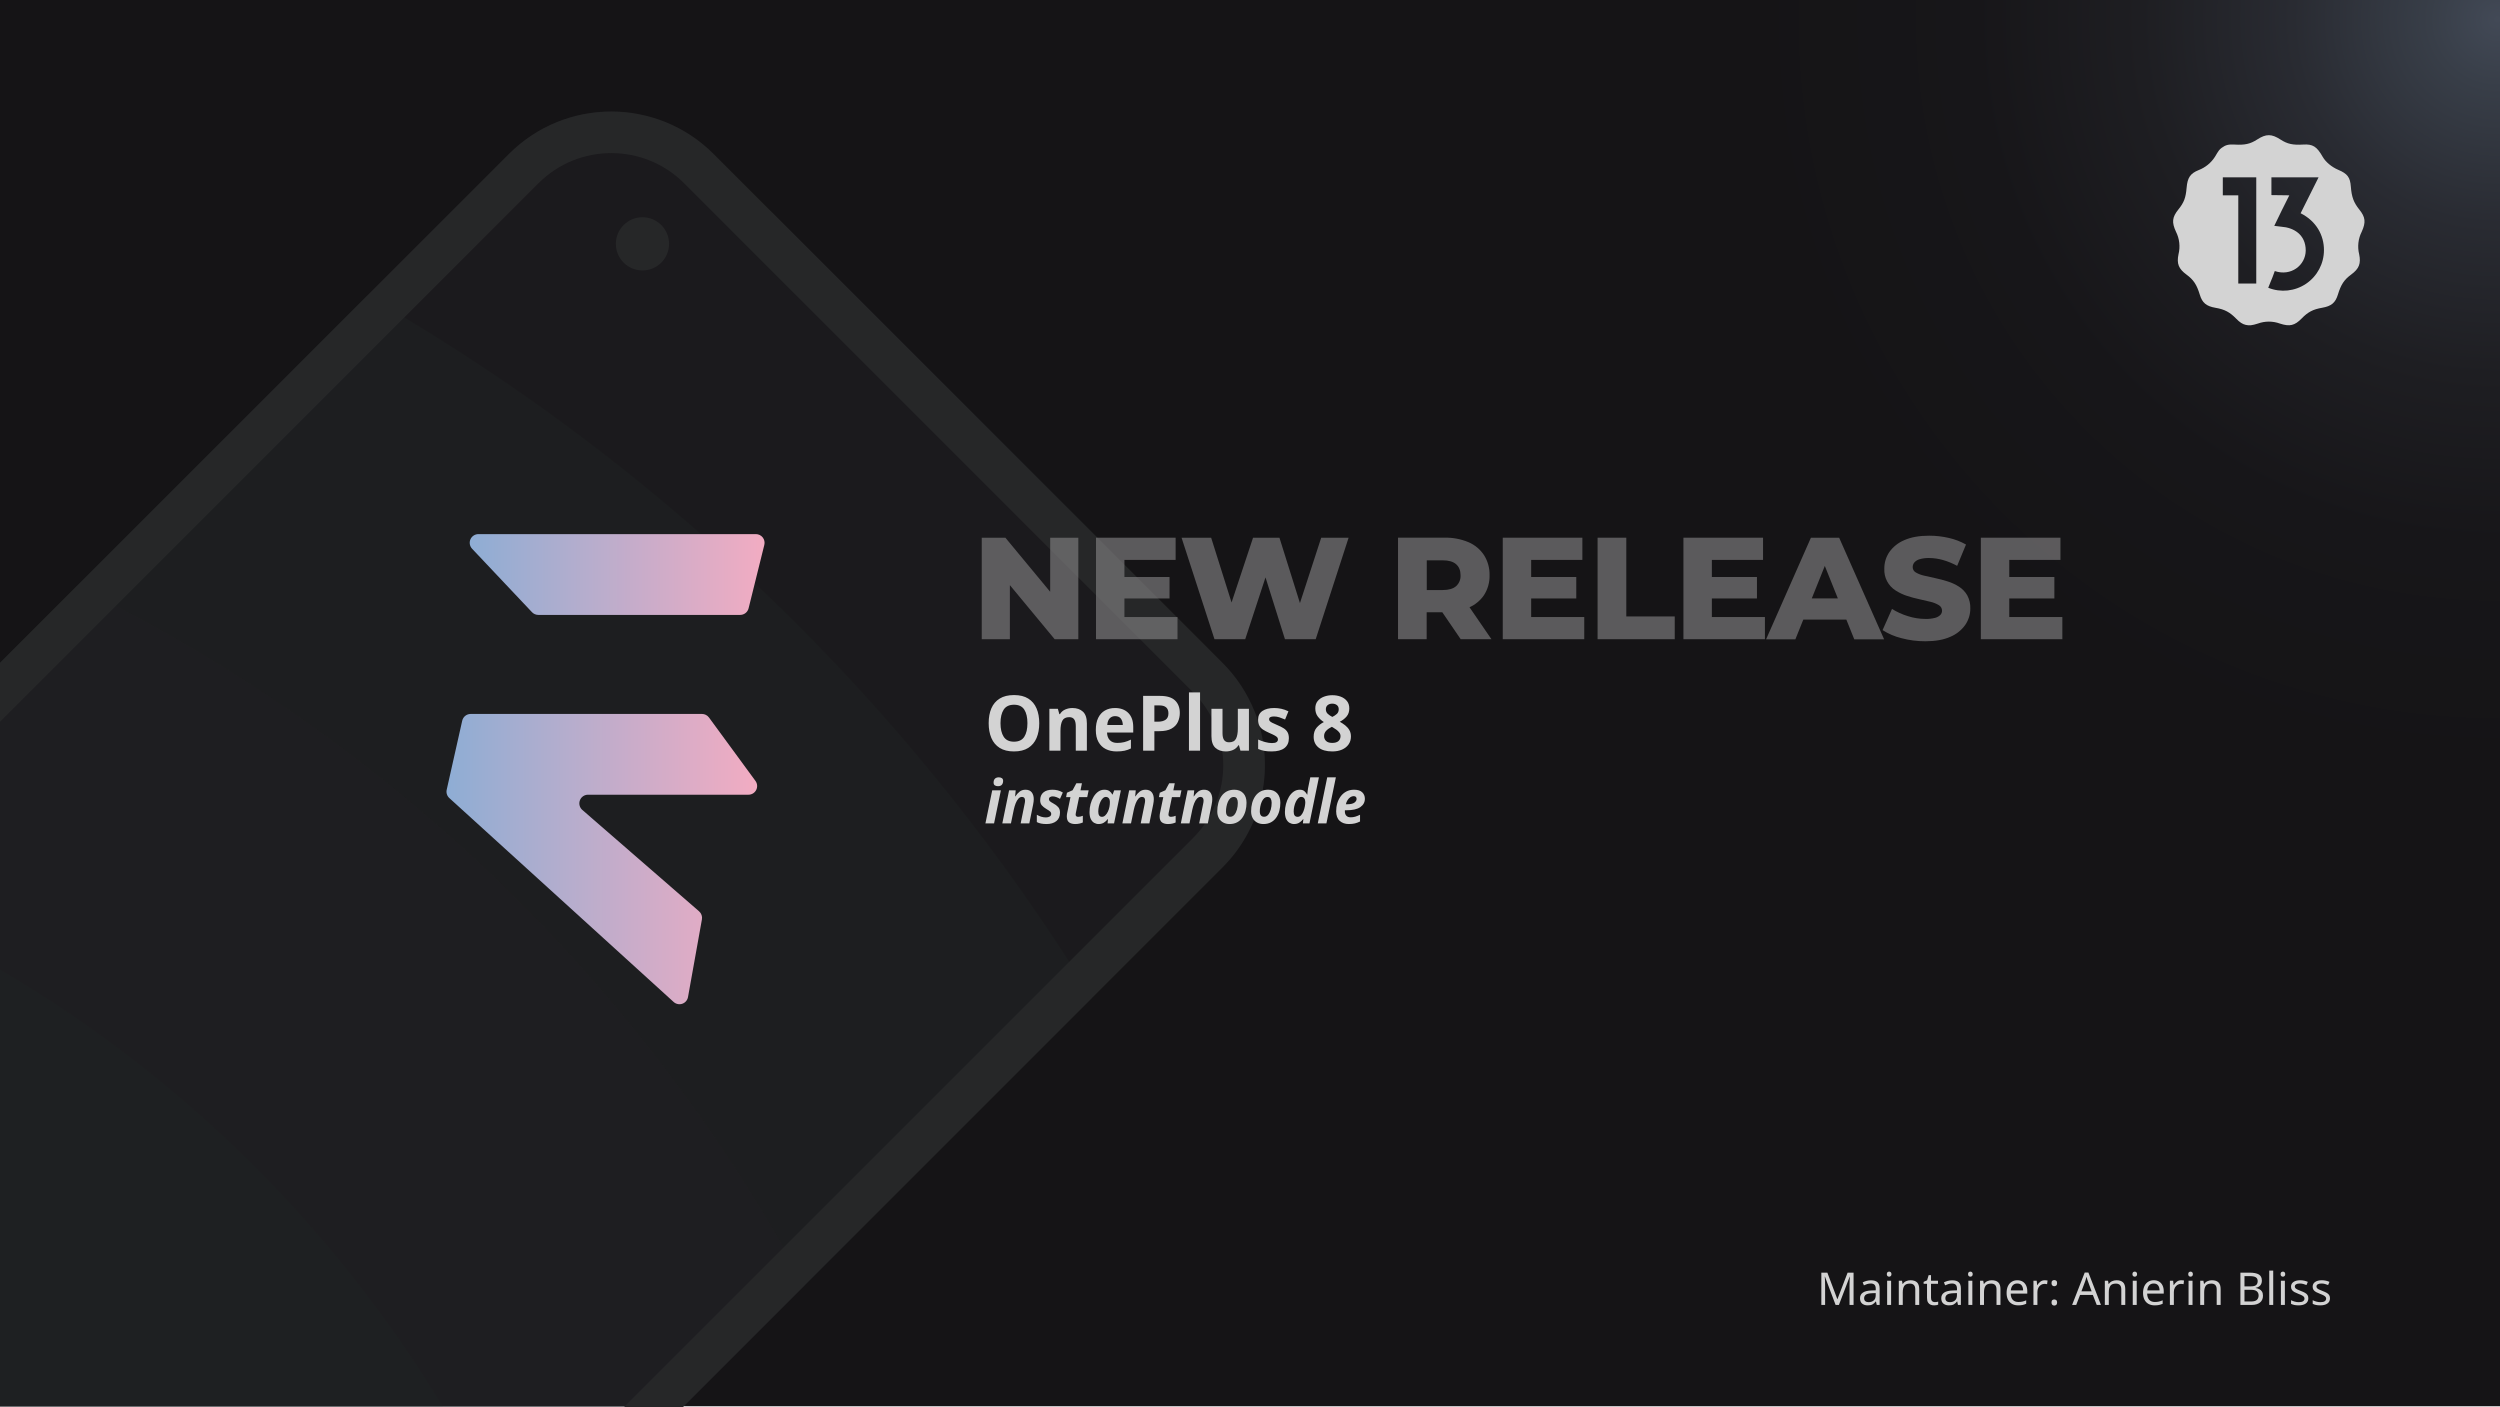
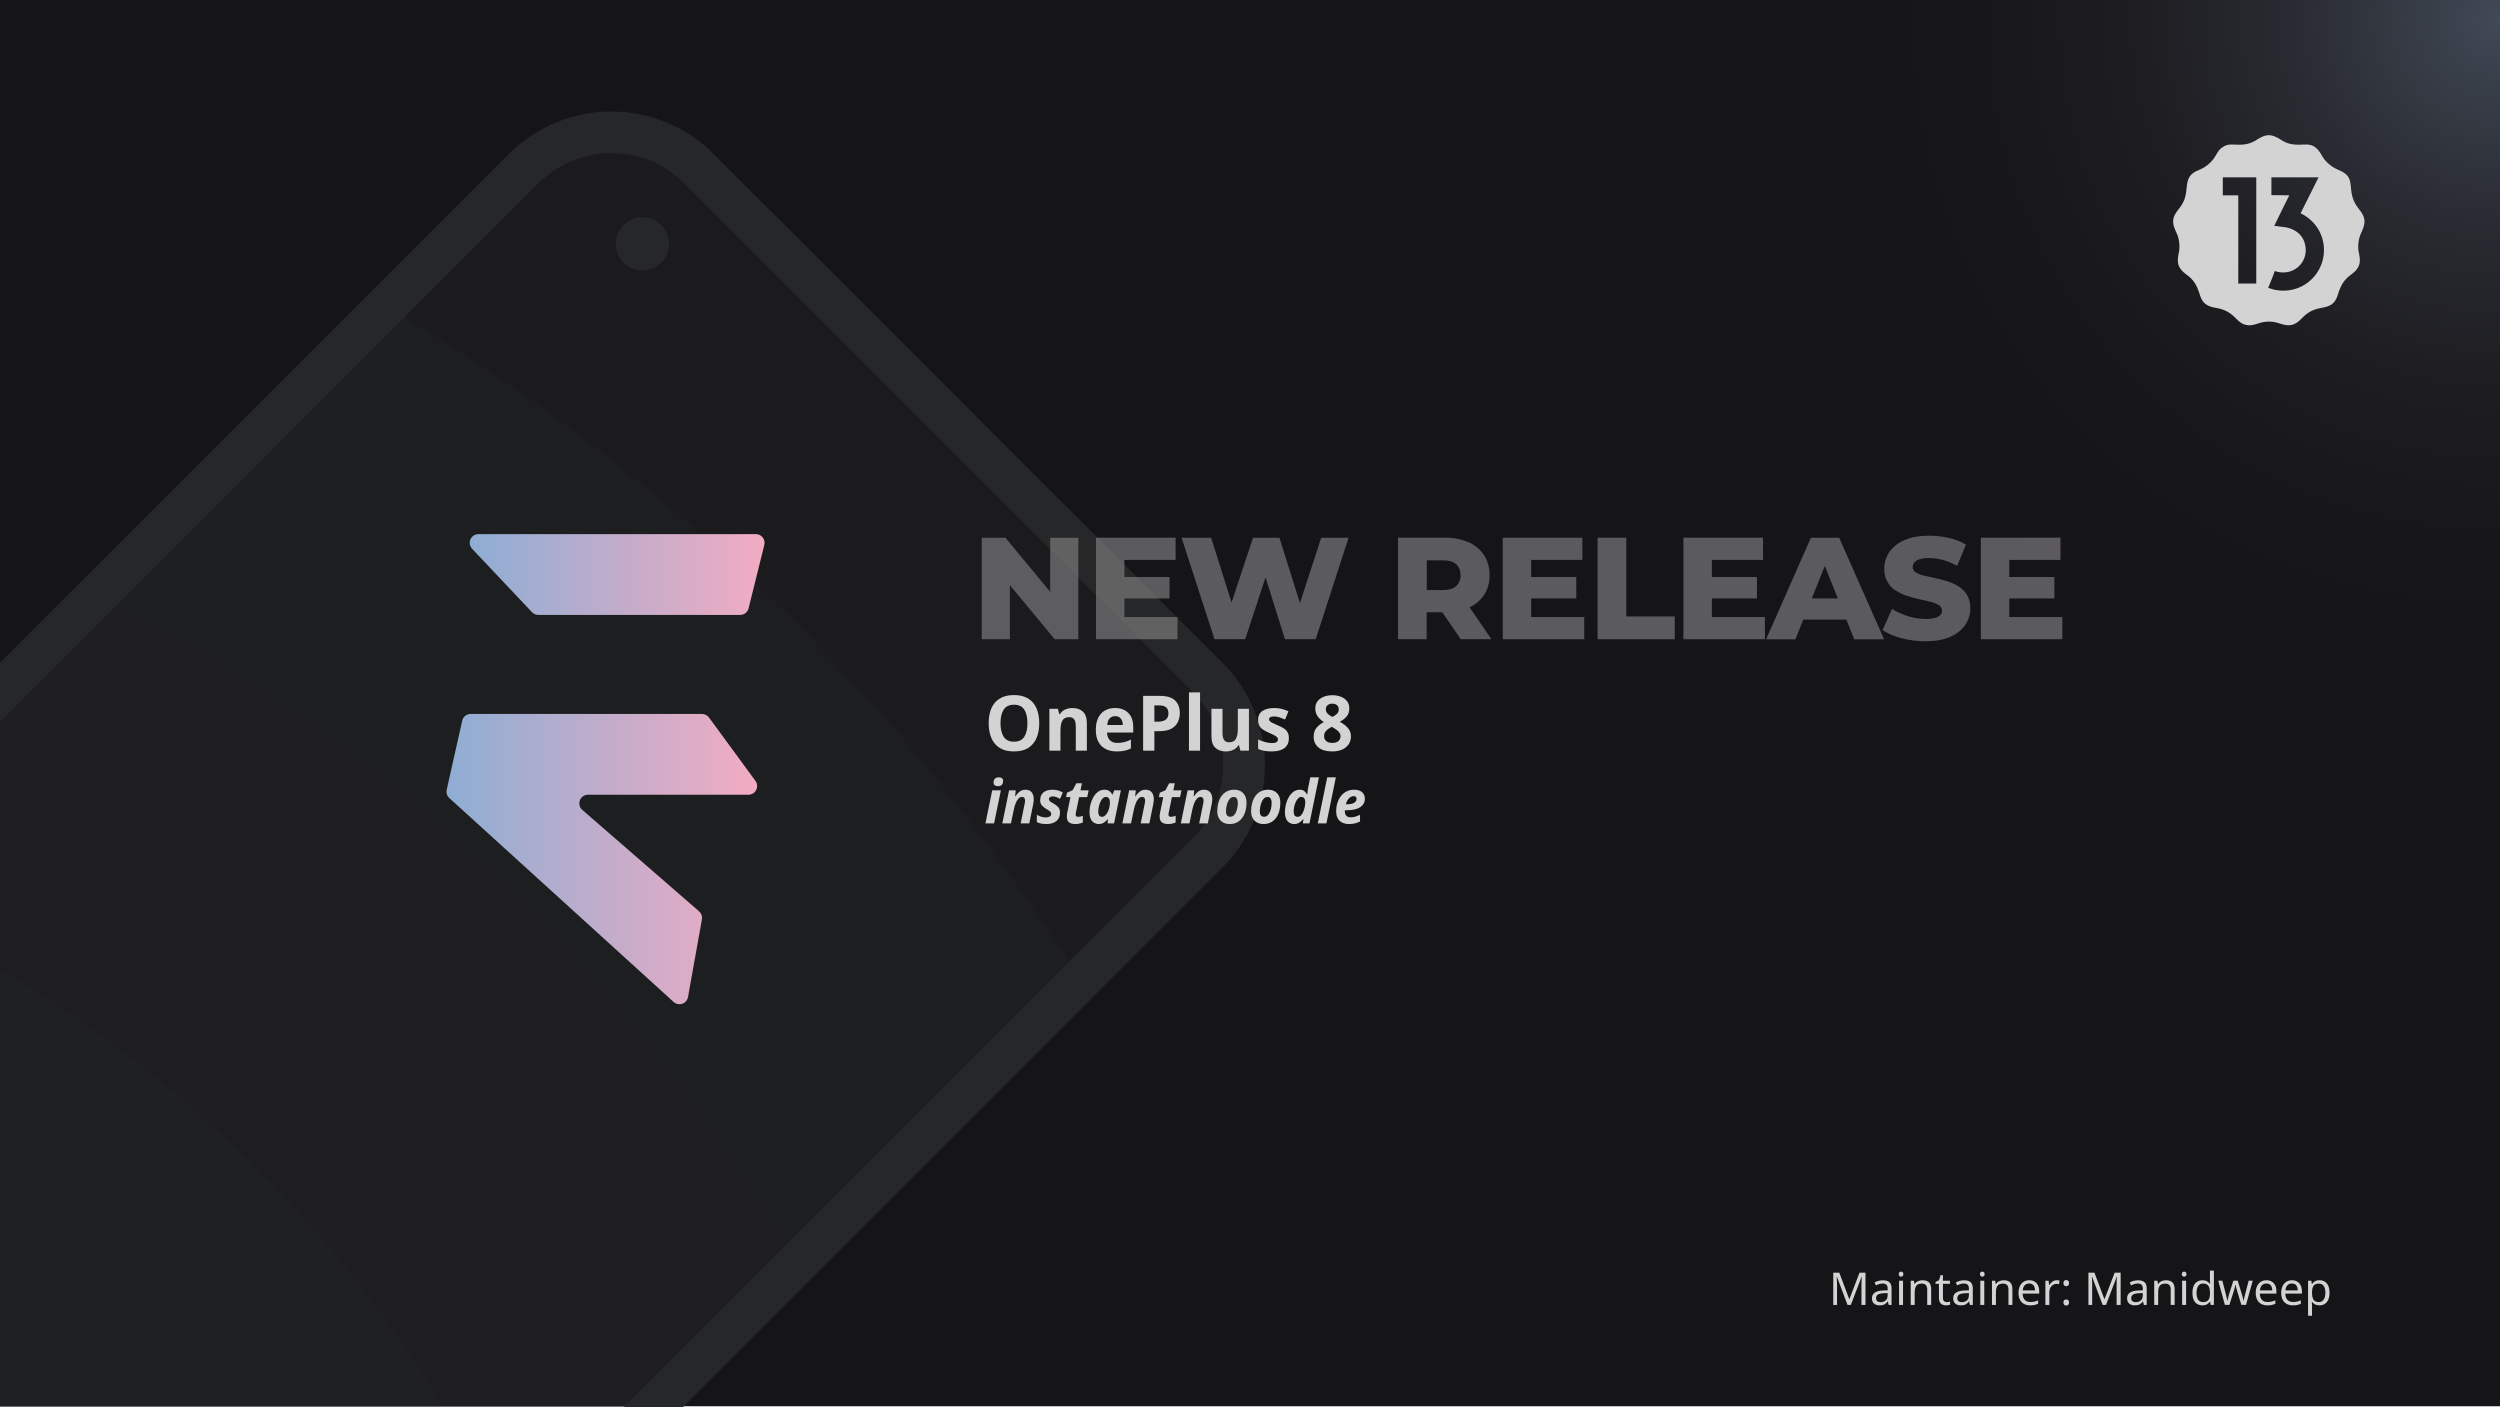
<svg xmlns="http://www.w3.org/2000/svg" xmlns:xlink="http://www.w3.org/1999/xlink" id="Layer_1" data-name="Layer 1" viewBox="0 0 1920 1080">
  <defs>
    <style>
          .cls-1 {
            fill: url(#radial-gradient);
          }
          .cls-2 {
            opacity: 0.58;
          }
          .cls-3 {
            fill: #26292b;
            opacity: 0.57;
          }
          .cls-4 {
            fill: #262728;
          }
          .cls-5 {
            fill: url(#linear-gradient);
          }
          .cls-6 {
            fill: url(#linear-gradient-2);
          }
          .cls-12,
          .cls-7,
          .cls-8 {
            fill: #d3d3d3;
            color: #d3d3d3;
          }
          .cls-8 {
            font-size: 34.7px;
            font-family: Montserrat-Regular, Montserrat;
          }
          .cls-9 {
            letter-spacing: -0.01em;
          }
          .cls-10 {
            opacity: 0.65;
          }
          .cls-11 {
            fill: #818081;
          }
          .cls-12 {
            font-size: 58.91px;
            font-family: Montserrat-ExtraBold, Montserrat;
            font-weight: 700;
          }
          .cls-13 {
            letter-spacing: 0em;
          }
          .cls-14 {
            letter-spacing: 0em;
          }
          .cls-15 {
            letter-spacing: -0.01em;
          }
          .cls-16,
          .cls-17,
          .cls-18 {
            font-size: 46.57px;
            font-family: Montserrat-ExtraBoldItalic, Montserrat;
            font-style: italic;
          }
          .cls-16 {
            letter-spacing: -0.01em;
          }
          .cls-17 {
            letter-spacing: 0em;
          }
          .cls-18 {
            letter-spacing: 0em;
          }

          .cls-100 {
            opacity: 0.58;
          }
          .cls-200 {
            fill: #26292b;
            opacity: 0.57;
          }
          .cls-300 {
            fill: #262728;
          }
        </style>
    <radialGradient id="radial-gradient" cx="1918" cy="14.88" r="581.79" gradientUnits="userSpaceOnUse">
      <stop offset="0" stop-color="#424956" />
      <stop offset="0.09" stop-color="#383e48" />
      <stop offset="0.27" stop-color="#292b32" />
      <stop offset="0.47" stop-color="#1e1e22" />
      <stop offset="0.69" stop-color="#171619" />
      <stop offset="1" stop-color="#151416" />
    </radialGradient>
    <linearGradient id="linear-gradient" x1="360.73" y1="441.22" x2="587.16" y2="441.22" gradientUnits="userSpaceOnUse">
      <stop offset="0" stop-color="#8eadd4" />
      <stop offset="1" stop-color="#f2acc2" />
    </linearGradient>
    <linearGradient id="linear-gradient-2" x1="342.89" y1="659.76" x2="581.49" y2="659.76" xlink:href="#linear-gradient" />
  </defs>
  <rect id="BG" class="cls-1" width="1920" height="1080" />
  <g id="_3" data-name="3">
    <g class="cls-100">
      <path class="cls-200" d="M939,666,838.62,766.37,618,987,402.5,1202.5-94.19,1699.19a111.06,111.06,0,0,1-156.88,0l-391-391a111.06,111.06,0,0,1,0-156.88l481.87-481.87L59,450.1l332-332a110.82,110.82,0,0,1,93.89-31.36q55.62,36.33,108.28,76.65L927.66,497.86Q946,521.8,963.51,546.39A111.09,111.09,0,0,1,939,666Z" />
      <path class="cls-200" d="M838.62,766.37,618,987,402.5,1202.5-94.19,1699.19a111.06,111.06,0,0,1-156.88,0l-391-391a111.06,111.06,0,0,1,0-156.88l481.87-481.87L59,450.1,282,227.15q14.34,8.17,28.48,16.66A1565.87,1565.87,0,0,1,821.19,738.67Q830.06,752.43,838.62,766.37Z" />
      <path class="cls-200" d="M618,987,402.5,1202.5-94.19,1699.19a111.06,111.06,0,0,1-156.88,0l-391-391a111.06,111.06,0,0,1,0-156.88l481.87-481.87L59,450.1q15.13,7.35,30,15.1A1262.33,1262.33,0,0,1,601.85,958Q610.1,972.4,618,987Z" />
      <path class="cls-200" d="M402.5,1202.5-94.19,1699.19a111.06,111.06,0,0,1-156.88,0l-391-391a111.06,111.06,0,0,1,0-156.88l481.87-481.87q16.47,6,32.65,12.49c227.82,91.84,412.7,267.8,516.19,489.39Q395.8,1186.73,402.5,1202.5Z" />
    </g>
    <g id="_4-2" data-name="4">
      <path class="cls-300" d="M963.51,546.39A110.42,110.42,0,0,0,939,509.16l-11.3-11.3L593.2,163.4l-45.29-45.29a111.05,111.05,0,0,0-156.88,0L59,450.1-160.25,669.39l-481.87,481.87a111.06,111.06,0,0,0,0,156.88l391.05,391a111.06,111.06,0,0,0,156.88,0L402.5,1202.5,618,987,838.62,766.37,939,666A111.09,111.09,0,0,0,963.51,546.39Zm-47.12,97.07-95.2,95.21L601.85,958,388.59,1171.27l-505.35,505.35a79.11,79.11,0,0,1-111.74,0l-391-391a79.1,79.1,0,0,1,0-111.74L413.6,140.68a79.1,79.1,0,0,1,111.74,0l391,391.05A79.1,79.1,0,0,1,916.39,643.46Z" />
      <circle class="cls-300" cx="493.41" cy="187.27" r="20.43" />
    </g>
  </g>
  <g id="EVO_Logo" data-name="EVO Logo">
    <path class="cls-5" d="M580.5,410.2H367.41a6.66,6.66,0,0,0-4.85,11.23l46,48.73a6.68,6.68,0,0,0,4.85,2.09H568.46a6.65,6.65,0,0,0,6.46-5.07L587,418.46A6.66,6.66,0,0,0,580.5,410.2Z" />
    <path class="cls-6" d="M447.19,622l89.7,77.89a6.67,6.67,0,0,1,2.19,6.2l-10.7,59.69a6.66,6.66,0,0,1-11,3.76L345.07,612.9a6.63,6.63,0,0,1-2-6.39l11.91-53a6.66,6.66,0,0,1,6.5-5.2H539.11a6.67,6.67,0,0,1,5.38,2.72l35.7,48.71a6.66,6.66,0,0,1-5.37,10.6H451.56A6.66,6.66,0,0,0,447.19,622Z" />
  </g>
  <g id="_13_Logo" data-name="13 Logo">
    <g id="g6323">
      <path class="cls-7" d="M1811.92,160.89c-4.28-5.31-5.89-9.68-6.46-17.5-.53-7.22-2.61-10-9.76-13-5-2.13-9.62-6-11.87-9.93-4.53-8-7.62-9.9-15.06-9.44-7.86.49-12.08-.44-17.36-3.86-6.88-4.46-11.06-4.46-17.94,0-5.28,3.42-9.5,4.35-17.36,3.86-4.53-.28-6.9.32-9.84,2.5-1.82,1.36-2.25,1.92-5.19,6.9a25.84,25.84,0,0,1-12.49,10.2c-6.43,2.59-8.61,5.78-9.27,13.57s-2,11.31-6.37,16.74c-4.75,5.93-5.16,9.79-1.82,17a25,25,0,0,1,1.95,17.4c-1.48,7.16.08,11.11,6.18,15.59,5.38,3.95,7.83,7.66,10.18,15.39,1.89,6.27,5,8.89,12.15,10.1,6.85,1.17,10.79,3.24,15.64,8.18,2.91,3,5,4.33,7.47,4.92,2.74.65,5,.4,9.3-1a24.69,24.69,0,0,1,17,0c7.49,2.46,11.34,1.55,16.7-3.94,4.83-5,8.77-7,15.64-8.2,7.1-1.21,10.26-3.83,12.16-10.1,2.34-7.73,4.79-11.44,10.17-15.39,6.1-4.48,7.66-8.43,6.17-15.59a25,25,0,0,1,2-17.4C1817.09,170.67,1816.68,166.81,1811.92,160.89Zm-79.11,56.84H1719V150h-11.88V136.17h25.69ZM1742,221l1.83-4.55,1.42-3.45,1.78-4.83c12.33,4.22,23.64-4.31,23.77-15.78,0-12.56-9.68-17.63-18.5-18.24l-5.66-.7,5.75-11.85,5.8-11.59-6.82-.09-6.92-.09V136.17h36.22l-6.9,13.8-6.9,13.8c12.18,6.13,17.93,17,17.93,28.28A31.17,31.17,0,0,1,1742,221Z" />
    </g>
  </g>
  <text class="cls-8" text-anchor="end" transform="translate(1800 1002.18)">
-         Maintainer: Anierin Bliss
+         Maintainer: Manidweep
        <tspan class="cls-9" y="0" />
  </text>
  <g id="Text">
    <g class="cls-10">
      <polygon class="cls-11" points="806.54 454.5 772.13 412.96 753.98 412.96 753.98 490.92 775.58 490.92 775.58 449.37 809.99 490.92 828.15 490.92 828.15 412.96 806.54 412.96 806.54 454.5" />
      <polygon class="cls-11" points="863.56 459.62 898.2 459.62 898.2 443.14 863.56 443.14 863.56 430 902.88 430 902.88 412.96 841.73 412.96 841.73 490.92 904.32 490.92 904.32 473.88 863.56 473.88 863.56 459.62" />
      <polygon class="cls-11" points="998.36 463.18 982.61 412.96 962.35 412.96 945.84 462.71 930.16 412.96 907.44 412.96 932.72 490.92 956.33 490.92 971.91 443.44 986.85 490.92 1010.46 490.92 1035.73 412.96 1014.69 412.96 998.36 463.18" />
      <path class="cls-11" d="M1139.75,457a26.91,26.91,0,0,0,4.23-15.2,27.67,27.67,0,0,0-4.23-15.42,26.89,26.89,0,0,0-12-10,45,45,0,0,0-18.43-3.45h-35.64v78h22V470.2h12l14.13,20.71h23.61l-16.84-24.54A26.58,26.58,0,0,0,1139.75,457Zm-21.44-23.66q3.4,3,3.4,8.46a10.54,10.54,0,0,1-3.4,8.35q-3.39,3-10.3,3h-12.25V430.33H1108Q1114.91,430.33,1118.31,433.34Z" />
      <polygon class="cls-11" points="1175.94 459.62 1210.58 459.62 1210.58 443.14 1175.94 443.14 1175.94 430 1215.26 430 1215.26 412.96 1154.12 412.96 1154.12 490.92 1216.7 490.92 1216.7 473.88 1175.94 473.88 1175.94 459.62" />
      <polygon class="cls-11" points="1249 412.96 1226.95 412.96 1226.95 490.92 1286.2 490.92 1286.2 473.43 1249 473.43 1249 412.96" />
      <polygon class="cls-11" points="1314.7 459.62 1349.34 459.62 1349.34 443.14 1314.7 443.14 1314.7 430 1354.02 430 1354.02 412.96 1292.88 412.96 1292.88 490.92 1355.46 490.92 1355.46 473.88 1314.7 473.88 1314.7 459.62" />
      <path class="cls-11" d="M1390.77,413l-34.41,78h22.49l6.08-15.14H1418l6.08,15.14H1447l-34.52-78Zm.69,46.55,10-24.93,10,24.93Z" />
      <path class="cls-11" d="M1504.47,450.54a36.13,36.13,0,0,0-8.63-4c-3.15-1-6.31-1.83-9.46-2.5s-6.05-1.32-8.69-1.95a21.41,21.41,0,0,1-6.35-2.45,4.61,4.61,0,0,1-2.39-4.06,5.66,5.66,0,0,1,1.22-3.57,8.42,8.42,0,0,1,4-2.5,23.45,23.45,0,0,1,7.35-.95,39.84,39.84,0,0,1,10.58,1.5,53,53,0,0,1,11,4.51l6.79-16.37a48.29,48.29,0,0,0-13.2-5.07,66.2,66.2,0,0,0-15.09-1.72q-11.46,0-19.15,3.45A26.66,26.66,0,0,0,1451,424a22.18,22.18,0,0,0-3.84,12.7,18.66,18.66,0,0,0,8.8,16.87,37.67,37.67,0,0,0,8.63,4.07,89.22,89.22,0,0,0,9.47,2.56c3.15.67,6,1.33,8.63,2a22.16,22.16,0,0,1,6.34,2.56,4.79,4.79,0,0,1,2.45,4.24,4.66,4.66,0,0,1-1.28,3.28,8.92,8.92,0,0,1-4.06,2.23,26.27,26.27,0,0,1-7.35.83,44.81,44.81,0,0,1-13.64-2.17,51,51,0,0,1-12.09-5.51l-7.24,16.26a48.12,48.12,0,0,0,14.43,6.18,70.09,70.09,0,0,0,18.43,2.39q11.58,0,19.21-3.45a26.45,26.45,0,0,0,11.47-9.19,22.05,22.05,0,0,0,3.84-12.53,19.91,19.91,0,0,0-2.39-10.19A19.52,19.52,0,0,0,1504.47,450.54Z" />
      <polygon class="cls-11" points="1543.12 473.88 1543.12 459.62 1577.75 459.62 1577.75 443.14 1543.12 443.14 1543.12 430 1582.43 430 1582.43 412.96 1521.29 412.96 1521.29 490.92 1583.88 490.92 1583.88 473.88 1543.12 473.88" />
    </g>
    <text class="cls-12" transform="translate(755.98 576.51) scale(0.97 1)">
      <tspan class="cls-13" y="0">OnePlus 8</tspan>
      <tspan class="cls-13" x="0" dy="0" />
      <tspan class="cls-16" x="0" dy="1.2em">instantnoodle</tspan>
    </text>
  </g>
</svg>
